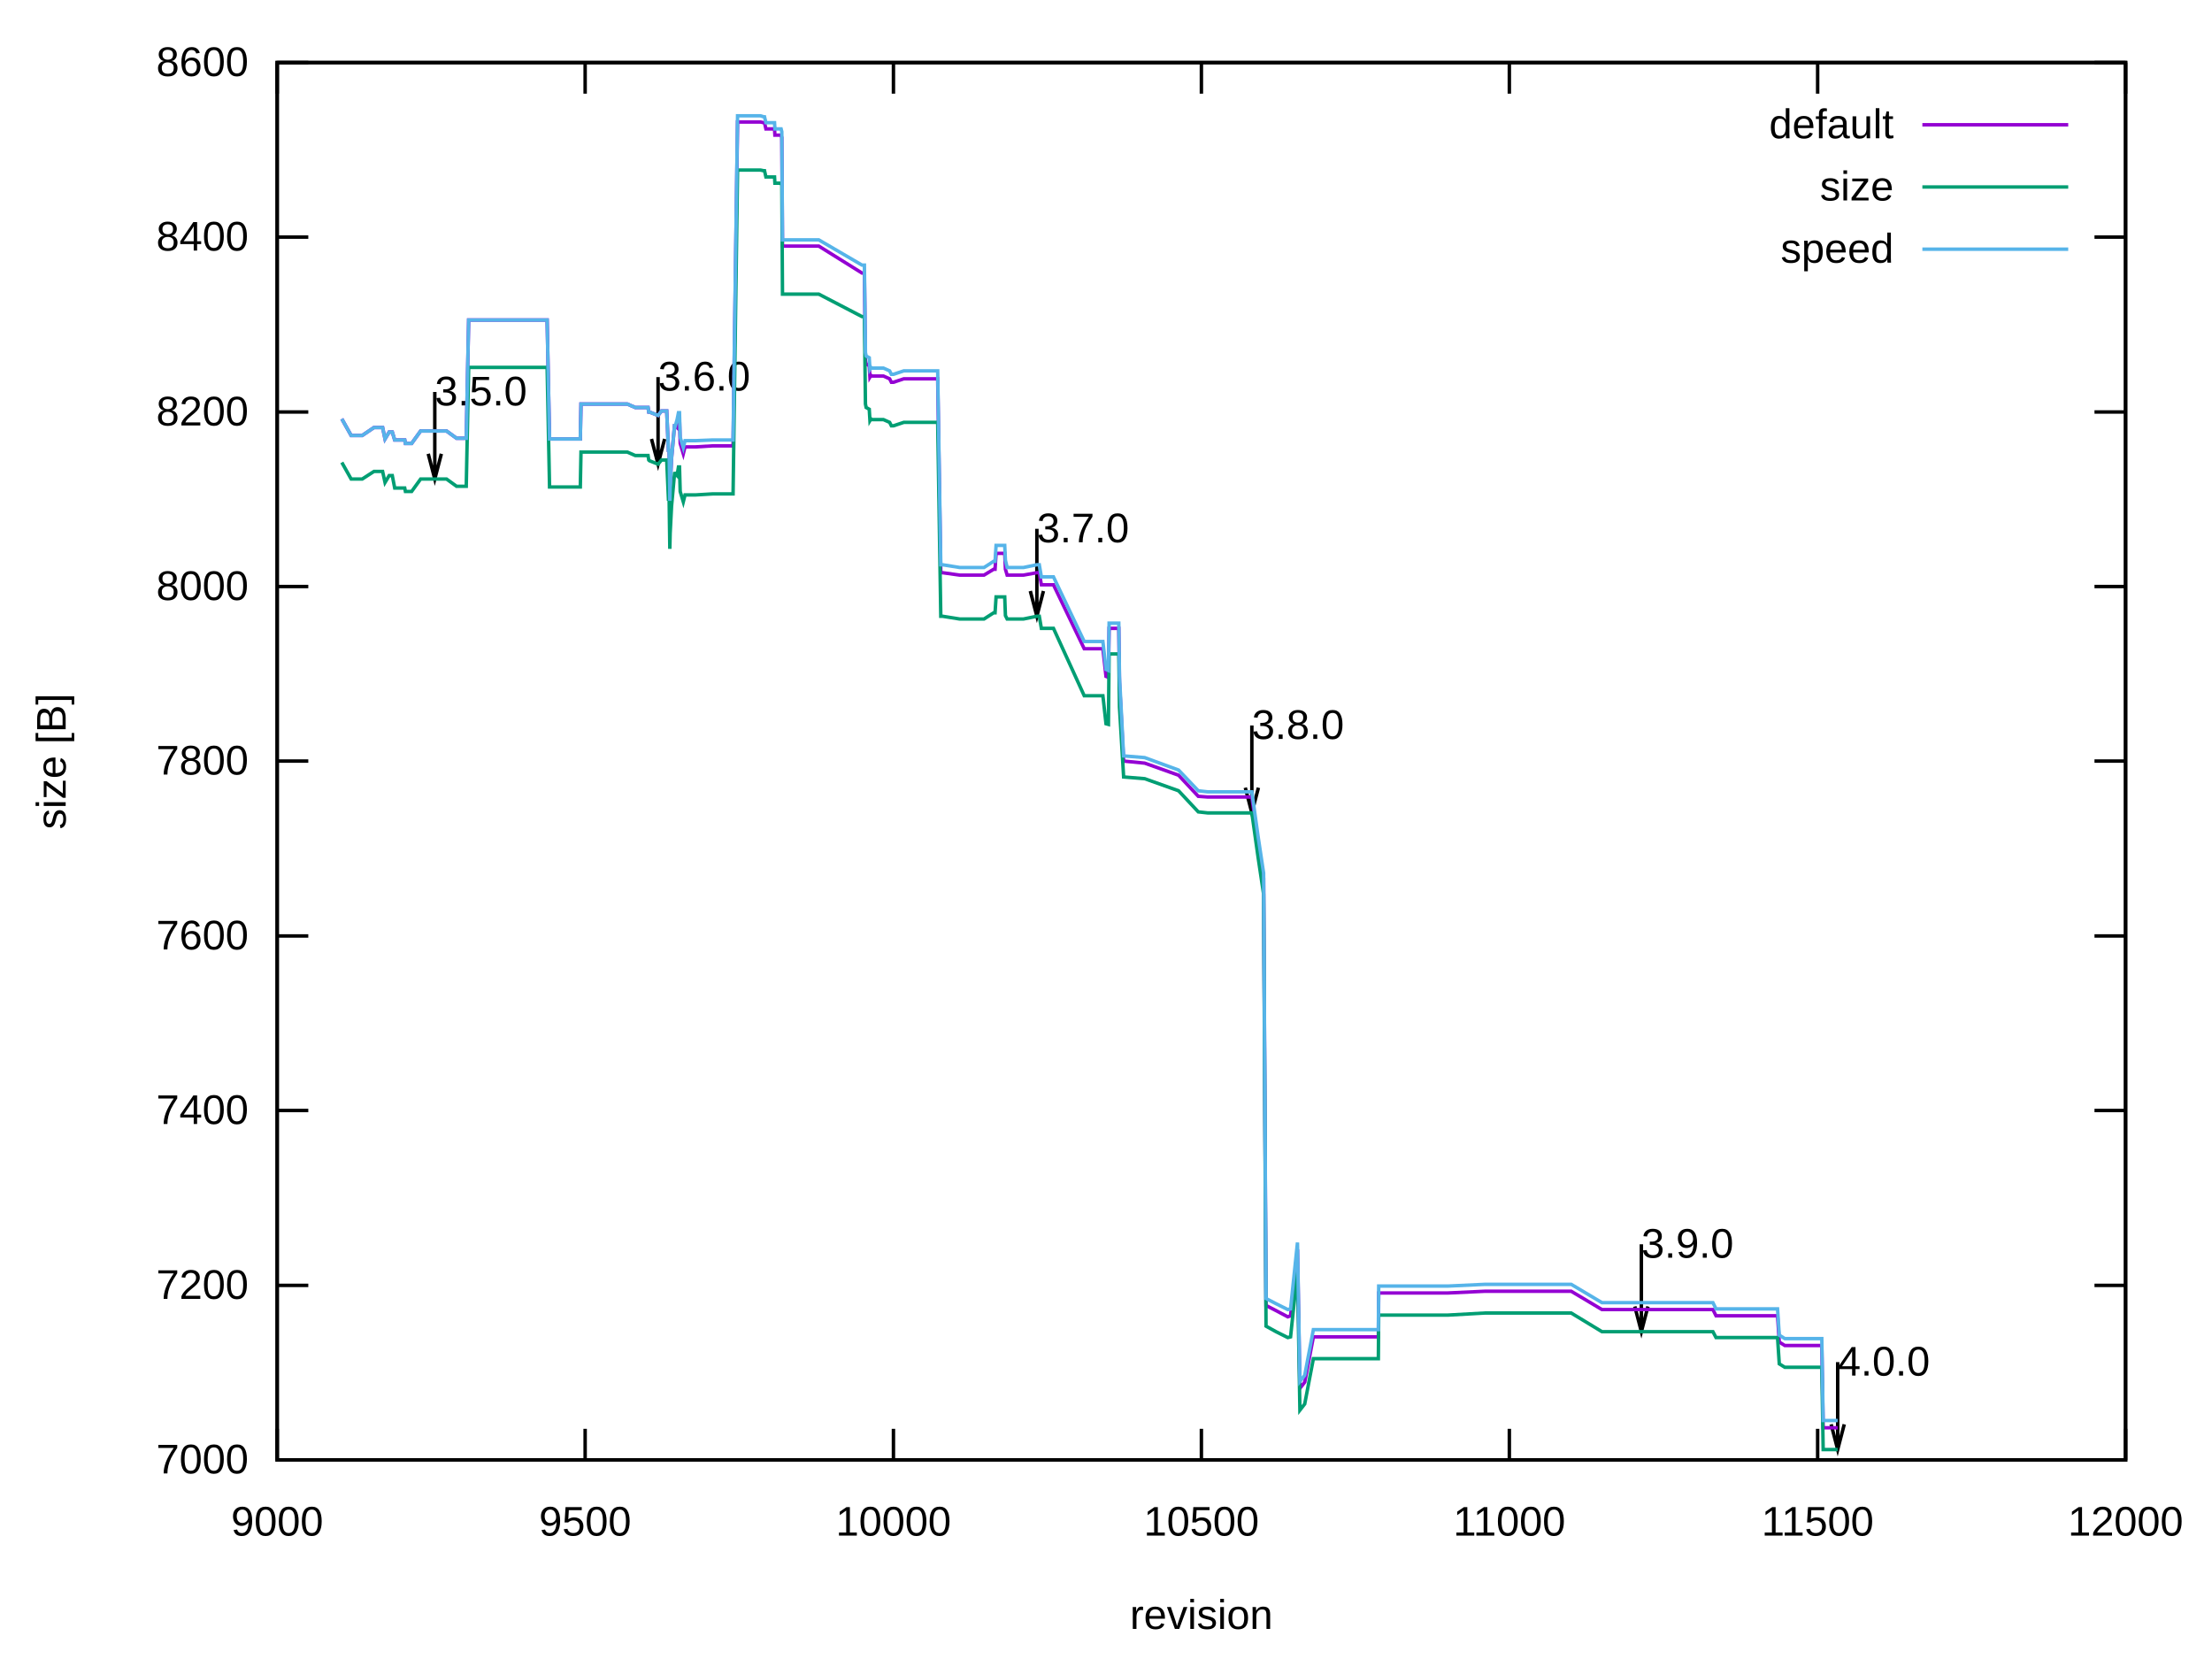
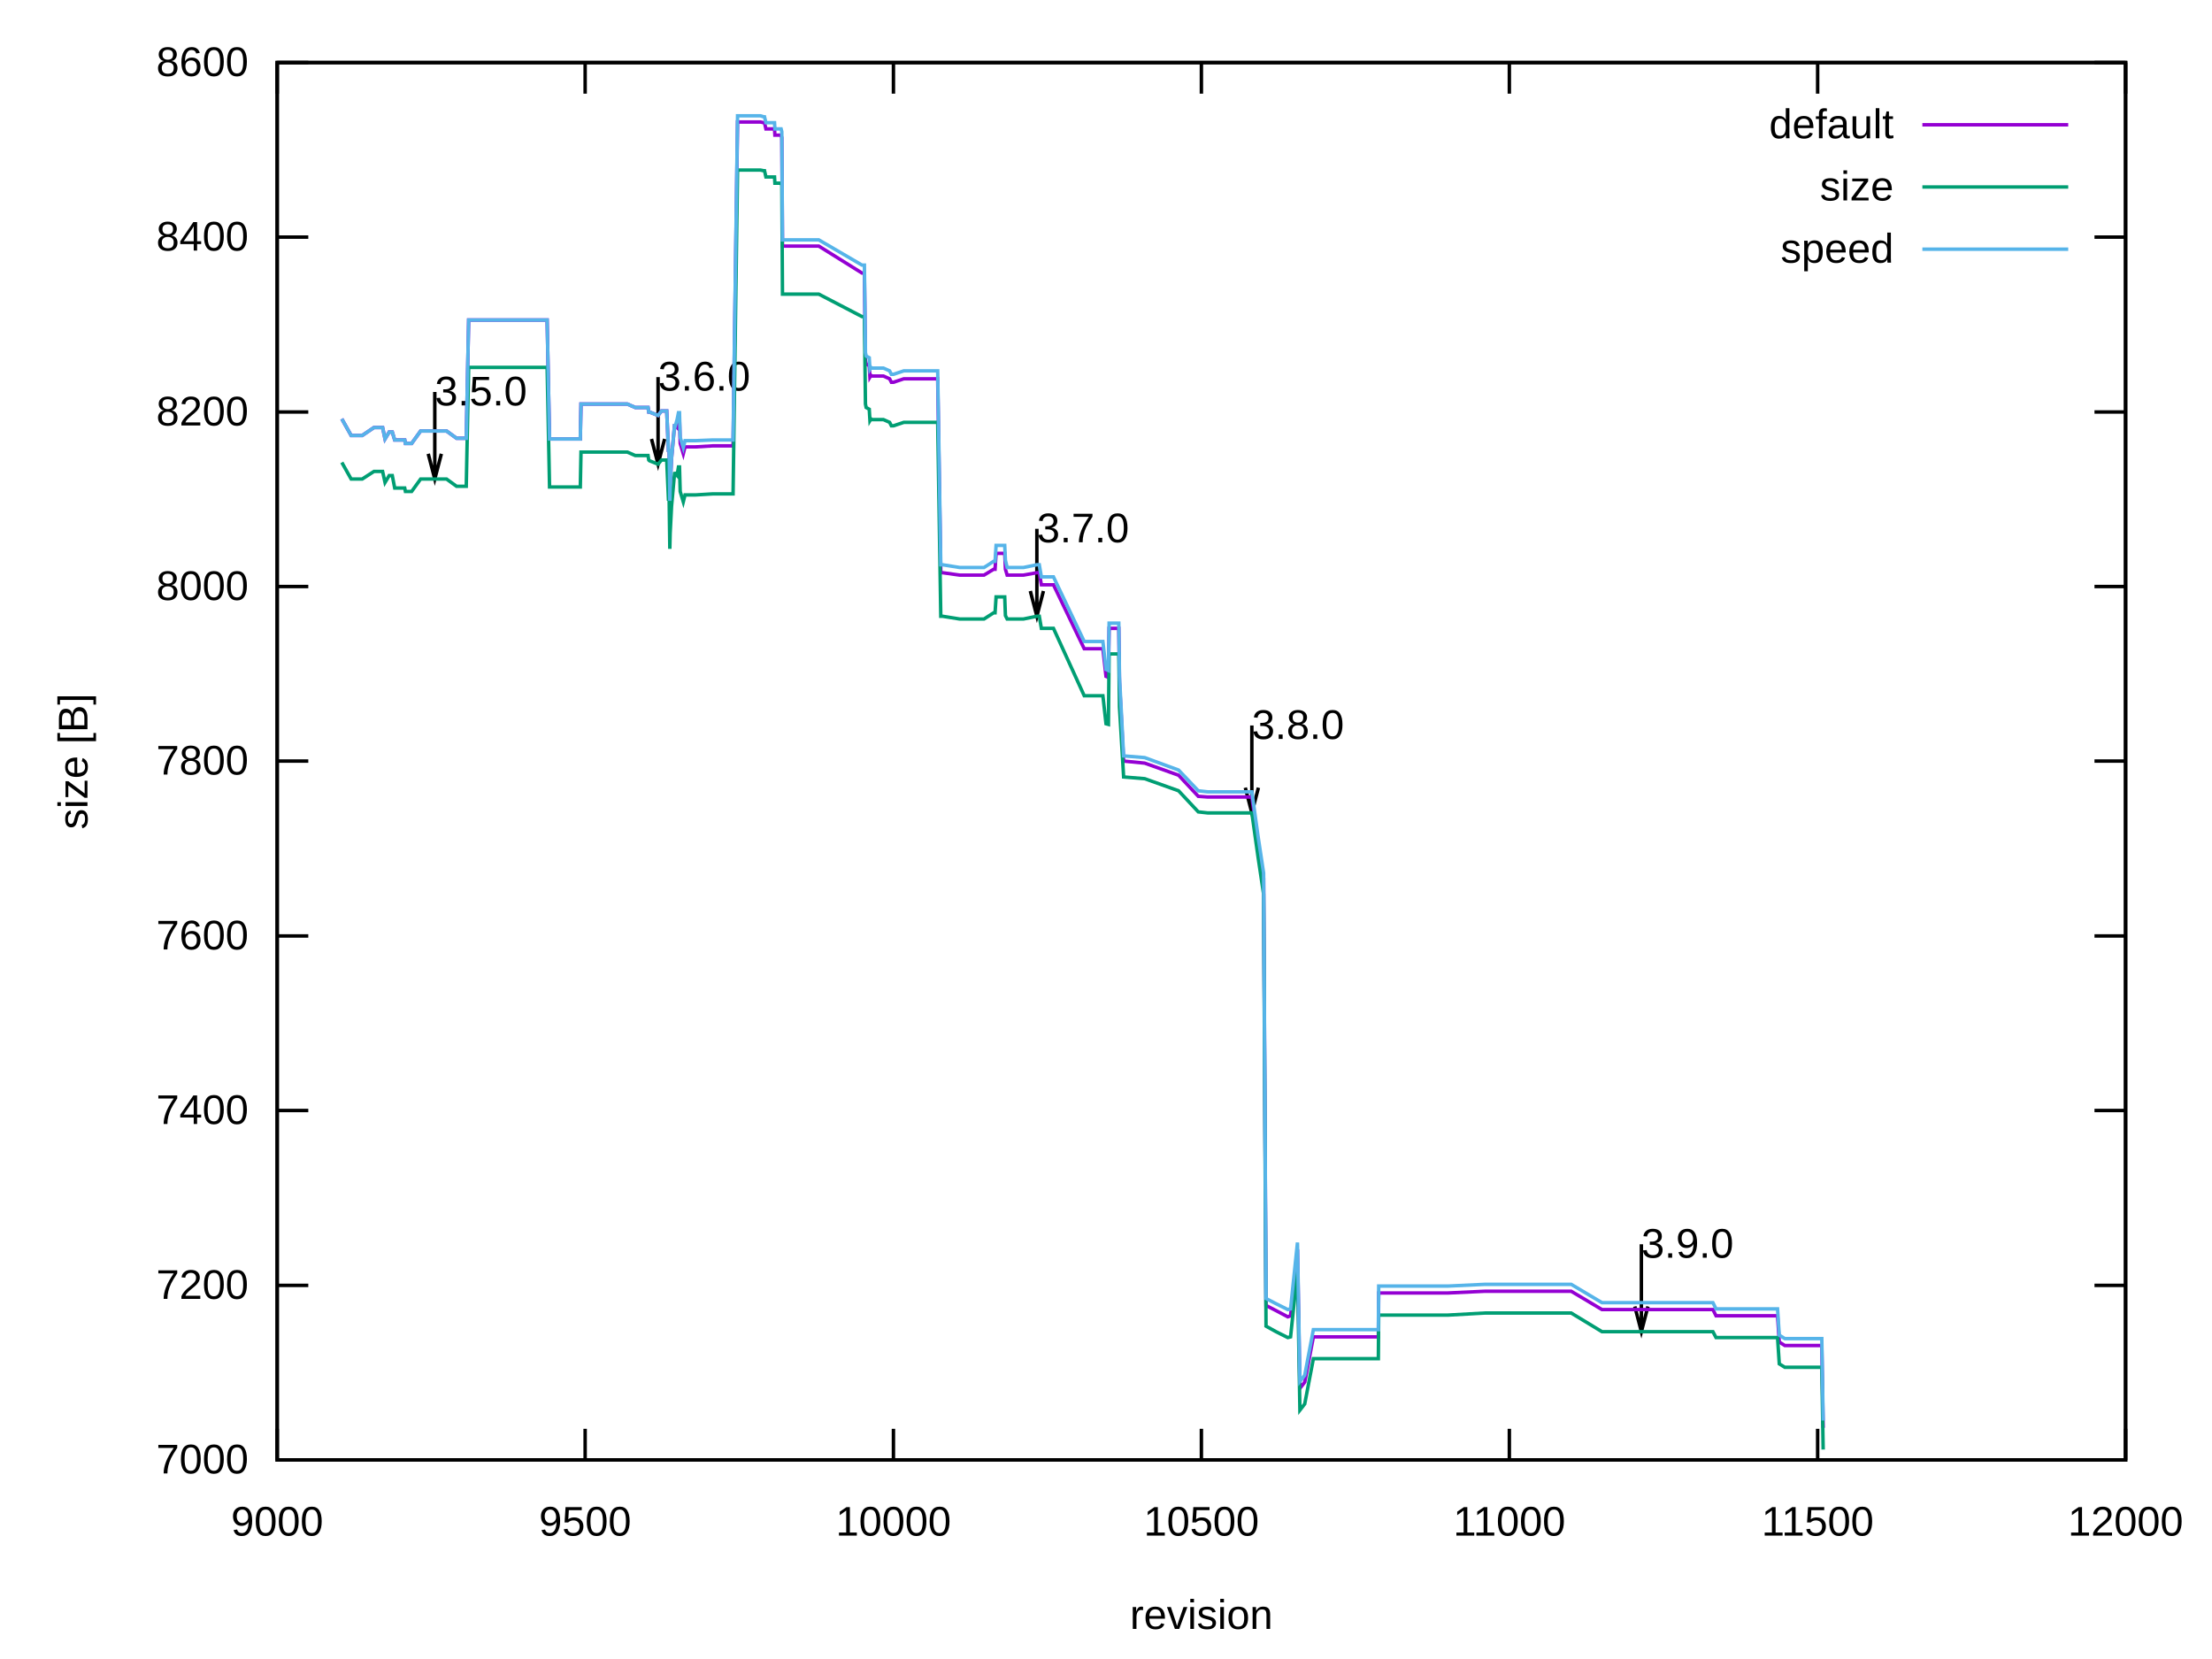
<svg xmlns="http://www.w3.org/2000/svg" xmlns:xlink="http://www.w3.org/1999/xlink" width="640" height="480" viewBox="0 0 640 480">
  <g id="gnuplot_canvas">
    <rect x="0" y="0" width="640" height="480" fill="none" />
    <defs>
      <circle id="gpDot" r="0.5" stroke-width="0.5" stroke="currentColor" />
      <path id="gpPt0" stroke-width="0.222" stroke="currentColor" d="M-1,0 h2 M0,-1 v2" />
      <path id="gpPt1" stroke-width="0.222" stroke="currentColor" d="M-1,-1 L1,1 M1,-1 L-1,1" />
      <path id="gpPt2" stroke-width="0.222" stroke="currentColor" d="M-1,0 L1,0 M0,-1 L0,1 M-1,-1 L1,1 M-1,1 L1,-1" />
      <rect id="gpPt3" stroke-width="0.222" stroke="currentColor" x="-1" y="-1" width="2" height="2" />
      <rect id="gpPt4" stroke-width="0.222" stroke="currentColor" fill="currentColor" x="-1" y="-1" width="2" height="2" />
      <circle id="gpPt5" stroke-width="0.222" stroke="currentColor" cx="0" cy="0" r="1" />
      <use xlink:href="#gpPt5" id="gpPt6" fill="currentColor" stroke="none" />
      <path id="gpPt7" stroke-width="0.222" stroke="currentColor" d="M0,-1.33 L-1.33,0.67 L1.33,0.67 z" />
      <use xlink:href="#gpPt7" id="gpPt8" fill="currentColor" stroke="none" />
      <use xlink:href="#gpPt7" id="gpPt9" stroke="currentColor" transform="rotate(180)" />
      <use xlink:href="#gpPt9" id="gpPt10" fill="currentColor" stroke="none" />
      <use xlink:href="#gpPt3" id="gpPt11" stroke="currentColor" transform="rotate(45)" />
      <use xlink:href="#gpPt11" id="gpPt12" fill="currentColor" stroke="none" />
      <path id="gpPt13" stroke-width="0.222" stroke="currentColor" d="M0,1.330 L1.265,0.411 L0.782,-1.067 L-0.782,-1.076 L-1.265,0.411 z" />
      <use xlink:href="#gpPt13" id="gpPt14" fill="currentColor" stroke="none" />
      <filter id="textbox" filterUnits="objectBoundingBox" x="0" y="0" height="1" width="1">
        <feFlood flood-color="white" flood-opacity="1" result="bgnd" />
        <feComposite in="SourceGraphic" in2="bgnd" operator="atop" />
      </filter>
      <filter id="greybox" filterUnits="objectBoundingBox" x="0" y="0" height="1" width="1">
        <feFlood flood-color="lightgrey" flood-opacity="1" result="grey" />
        <feComposite in="SourceGraphic" in2="grey" operator="atop" />
      </filter>
    </defs>
    <g fill="none" color="white" stroke="currentColor" stroke-width="1.00" stroke-linecap="butt" stroke-linejoin="miter">
</g>
    <g fill="none" color="black" stroke="currentColor" stroke-width="1.00" stroke-linecap="butt" stroke-linejoin="miter">
      <path stroke="black" d="M80.2,422.4 L89.2,422.4 M615.0,422.4 L606.0,422.4  " />
      <g transform="translate(71.9,426.3)" stroke="none" fill="black" font-family="Arial" font-size="12.00" text-anchor="end">
        <text>
          <tspan font-family="Arial"> 7000</tspan>
        </text>
      </g>
    </g>
    <g fill="none" color="black" stroke="currentColor" stroke-width="1.00" stroke-linecap="butt" stroke-linejoin="miter">
      <path stroke="black" d="M80.2,371.9 L89.2,371.9 M615.0,371.9 L606.0,371.9  " />
      <g transform="translate(71.9,375.8)" stroke="none" fill="black" font-family="Arial" font-size="12.00" text-anchor="end">
        <text>
          <tspan font-family="Arial"> 7200</tspan>
        </text>
      </g>
    </g>
    <g fill="none" color="black" stroke="currentColor" stroke-width="1.00" stroke-linecap="butt" stroke-linejoin="miter">
      <path stroke="black" d="M80.2,321.3 L89.2,321.3 M615.0,321.3 L606.0,321.3  " />
      <g transform="translate(71.9,325.2)" stroke="none" fill="black" font-family="Arial" font-size="12.00" text-anchor="end">
        <text>
          <tspan font-family="Arial"> 7400</tspan>
        </text>
      </g>
    </g>
    <g fill="none" color="black" stroke="currentColor" stroke-width="1.00" stroke-linecap="butt" stroke-linejoin="miter">
      <path stroke="black" d="M80.2,270.8 L89.2,270.8 M615.0,270.8 L606.0,270.8  " />
      <g transform="translate(71.9,274.7)" stroke="none" fill="black" font-family="Arial" font-size="12.00" text-anchor="end">
        <text>
          <tspan font-family="Arial"> 7600</tspan>
        </text>
      </g>
    </g>
    <g fill="none" color="black" stroke="currentColor" stroke-width="1.00" stroke-linecap="butt" stroke-linejoin="miter">
      <path stroke="black" d="M80.2,220.2 L89.2,220.2 M615.0,220.2 L606.0,220.2  " />
      <g transform="translate(71.9,224.1)" stroke="none" fill="black" font-family="Arial" font-size="12.00" text-anchor="end">
        <text>
          <tspan font-family="Arial"> 7800</tspan>
        </text>
      </g>
    </g>
    <g fill="none" color="black" stroke="currentColor" stroke-width="1.00" stroke-linecap="butt" stroke-linejoin="miter">
      <path stroke="black" d="M80.2,169.7 L89.2,169.7 M615.0,169.7 L606.0,169.7  " />
      <g transform="translate(71.9,173.6)" stroke="none" fill="black" font-family="Arial" font-size="12.00" text-anchor="end">
        <text>
          <tspan font-family="Arial"> 8000</tspan>
        </text>
      </g>
    </g>
    <g fill="none" color="black" stroke="currentColor" stroke-width="1.00" stroke-linecap="butt" stroke-linejoin="miter">
      <path stroke="black" d="M80.2,119.2 L89.2,119.2 M615.0,119.2 L606.0,119.2  " />
      <g transform="translate(71.9,123.1)" stroke="none" fill="black" font-family="Arial" font-size="12.00" text-anchor="end">
        <text>
          <tspan font-family="Arial"> 8200</tspan>
        </text>
      </g>
    </g>
    <g fill="none" color="black" stroke="currentColor" stroke-width="1.00" stroke-linecap="butt" stroke-linejoin="miter">
      <path stroke="black" d="M80.2,68.6 L89.2,68.6 M615.0,68.6 L606.0,68.6  " />
      <g transform="translate(71.9,72.5)" stroke="none" fill="black" font-family="Arial" font-size="12.00" text-anchor="end">
        <text>
          <tspan font-family="Arial"> 8400</tspan>
        </text>
      </g>
    </g>
    <g fill="none" color="black" stroke="currentColor" stroke-width="1.00" stroke-linecap="butt" stroke-linejoin="miter">
      <path stroke="black" d="M80.2,18.1 L89.2,18.1 M615.0,18.1 L606.0,18.1  " />
      <g transform="translate(71.9,22.0)" stroke="none" fill="black" font-family="Arial" font-size="12.00" text-anchor="end">
        <text>
          <tspan font-family="Arial"> 8600</tspan>
        </text>
      </g>
    </g>
    <g fill="none" color="black" stroke="currentColor" stroke-width="1.00" stroke-linecap="butt" stroke-linejoin="miter">
      <path stroke="black" d="M80.2,422.4 L80.2,413.4 M80.2,18.1 L80.2,27.1  " />
      <g transform="translate(80.2,444.3)" stroke="none" fill="black" font-family="Arial" font-size="12.00" text-anchor="middle">
        <text>
          <tspan font-family="Arial"> 9000</tspan>
        </text>
      </g>
    </g>
    <g fill="none" color="black" stroke="currentColor" stroke-width="1.00" stroke-linecap="butt" stroke-linejoin="miter">
      <path stroke="black" d="M169.3,422.4 L169.3,413.4 M169.3,18.1 L169.3,27.1  " />
      <g transform="translate(169.3,444.3)" stroke="none" fill="black" font-family="Arial" font-size="12.00" text-anchor="middle">
        <text>
          <tspan font-family="Arial"> 9500</tspan>
        </text>
      </g>
    </g>
    <g fill="none" color="black" stroke="currentColor" stroke-width="1.00" stroke-linecap="butt" stroke-linejoin="miter">
      <path stroke="black" d="M258.5,422.4 L258.5,413.4 M258.5,18.1 L258.5,27.1  " />
      <g transform="translate(258.5,444.3)" stroke="none" fill="black" font-family="Arial" font-size="12.00" text-anchor="middle">
        <text>
          <tspan font-family="Arial"> 10000</tspan>
        </text>
      </g>
    </g>
    <g fill="none" color="black" stroke="currentColor" stroke-width="1.00" stroke-linecap="butt" stroke-linejoin="miter">
      <path stroke="black" d="M347.6,422.4 L347.6,413.4 M347.6,18.1 L347.6,27.1  " />
      <g transform="translate(347.6,444.3)" stroke="none" fill="black" font-family="Arial" font-size="12.00" text-anchor="middle">
        <text>
          <tspan font-family="Arial"> 10500</tspan>
        </text>
      </g>
    </g>
    <g fill="none" color="black" stroke="currentColor" stroke-width="1.00" stroke-linecap="butt" stroke-linejoin="miter">
      <path stroke="black" d="M436.7,422.4 L436.7,413.4 M436.7,18.1 L436.7,27.1  " />
      <g transform="translate(436.7,444.3)" stroke="none" fill="black" font-family="Arial" font-size="12.00" text-anchor="middle">
        <text>
          <tspan font-family="Arial"> 11000</tspan>
        </text>
      </g>
    </g>
    <g fill="none" color="black" stroke="currentColor" stroke-width="1.00" stroke-linecap="butt" stroke-linejoin="miter">
      <path stroke="black" d="M525.9,422.4 L525.9,413.4 M525.9,18.1 L525.9,27.1  " />
      <g transform="translate(525.9,444.3)" stroke="none" fill="black" font-family="Arial" font-size="12.00" text-anchor="middle">
        <text>
          <tspan font-family="Arial"> 11500</tspan>
        </text>
      </g>
    </g>
    <g fill="none" color="black" stroke="currentColor" stroke-width="1.00" stroke-linecap="butt" stroke-linejoin="miter">
      <path stroke="black" d="M615.0,422.4 L615.0,413.4 M615.0,18.1 L615.0,27.1  " />
      <g transform="translate(615.0,444.3)" stroke="none" fill="black" font-family="Arial" font-size="12.00" text-anchor="middle">
        <text>
          <tspan font-family="Arial"> 12000</tspan>
        </text>
      </g>
    </g>
    <g fill="none" color="black" stroke="currentColor" stroke-width="1.00" stroke-linecap="butt" stroke-linejoin="miter">
</g>
    <g fill="none" color="black" stroke="currentColor" stroke-width="1.00" stroke-linecap="butt" stroke-linejoin="miter">
      <path stroke="black" d="M80.2,18.1 L80.2,422.4 L615.0,422.4 L615.0,18.1 L80.2,18.1 Z  " />
      <g transform="translate(125.8,117.3)" stroke="none" fill="black" font-family="Arial" font-size="12.00" text-anchor="start">
        <text>
          <tspan font-family="Arial">3.5.0</tspan>
        </text>
      </g>
      <g transform="translate(190.4,113.0)" stroke="none" fill="black" font-family="Arial" font-size="12.00" text-anchor="start">
        <text>
          <tspan font-family="Arial">3.6.0</tspan>
        </text>
      </g>
      <g transform="translate(300.0,156.9)" stroke="none" fill="black" font-family="Arial" font-size="12.00" text-anchor="start">
        <text>
          <tspan font-family="Arial">3.7.0</tspan>
        </text>
      </g>
      <g transform="translate(362.2,213.8)" stroke="none" fill="black" font-family="Arial" font-size="12.00" text-anchor="start">
        <text>
          <tspan font-family="Arial">3.8.0</tspan>
        </text>
      </g>
      <g transform="translate(474.9,363.9)" stroke="none" fill="black" font-family="Arial" font-size="12.00" text-anchor="start">
        <text>
          <tspan font-family="Arial">3.9.0</tspan>
        </text>
      </g>
-       <g transform="translate(531.7,398.0)" stroke="none" fill="black" font-family="Arial" font-size="12.00" text-anchor="start">
-         <text>
-           <tspan font-family="Arial">4.0.0</tspan>
-         </text>
-       </g>
-       <path stroke="black" d="M123.9,131.3 L125.8,138.6 L127.7,131.3 M125.8,113.4 L125.8,138.6 M188.5,127.0 L190.4,134.3 L192.3,127.0   M190.4,109.1 L190.4,134.3 M298.1,171.0 L300.0,178.3 L301.9,171.0 M300.0,153.0 L300.0,178.3 M360.3,227.9   L362.2,235.2 L364.1,227.9 M362.2,209.9 L362.2,235.2 M473.0,378.0 L474.9,385.3 L476.8,378.0 M474.9,360.0   L474.9,385.3 M529.8,412.1 L531.7,419.4 L533.6,412.1 M531.7,394.1 L531.7,419.4  " />
-     </g>
-     <g fill="none" color="black" stroke="currentColor" stroke-width="1.00" stroke-linecap="butt" stroke-linejoin="miter">
-       <g transform="translate(19.0,220.3) rotate(270)" stroke="none" fill="black" font-family="Arial" font-size="12.00" text-anchor="middle">
+       <path stroke="black" d="M123.9,131.3 L125.8,138.6 L127.7,131.3 M125.8,113.4 L125.8,138.6 M188.5,127.0 L190.4,134.3 L192.3,127.0   M190.4,109.1 L190.4,134.3 M298.1,171.0 L300.0,178.3 L301.9,171.0 M300.0,153.0 L300.0,178.3 M360.3,227.9   L362.2,235.2 L364.1,227.9 M362.2,209.9 L362.2,235.2 M473.0,378.0 L474.9,385.3 L476.8,378.0 M474.9,360.0   L474.9,385.3  " />
+     </g>
+     <g fill="none" color="black" stroke="currentColor" stroke-width="1.00" stroke-linecap="butt" stroke-linejoin="miter">
+       <g transform="translate(25.3,220.3) rotate(270)" stroke="none" fill="black" font-family="Arial" font-size="12.00" text-anchor="middle">
        <text>
          <tspan font-family="Arial">size [B]</tspan>
        </text>
      </g>
    </g>
    <g fill="none" color="black" stroke="currentColor" stroke-width="1.00" stroke-linecap="butt" stroke-linejoin="miter">
      <g transform="translate(347.6,471.3)" stroke="none" fill="black" font-family="Arial" font-size="12.00" text-anchor="middle">
        <text>
          <tspan font-family="Arial">revision</tspan>
        </text>
      </g>
    </g>
    <g fill="none" color="black" stroke="currentColor" stroke-width="1.00" stroke-linecap="butt" stroke-linejoin="miter">
</g>
    <g id="gnuplot_plot_1">
      <g fill="none" color="black" stroke="currentColor" stroke-width="1.00" stroke-linecap="butt" stroke-linejoin="miter">
        <g transform="translate(547.9,40.0)" stroke="none" fill="black" font-family="Arial" font-size="12.00" text-anchor="end">
          <text>
            <tspan font-family="Arial">default</tspan>
          </text>
        </g>
      </g>
      <g fill="none" color="black" stroke="currentColor" stroke-width="1.00" stroke-linecap="butt" stroke-linejoin="miter">
-         <path stroke="rgb(148,   0, 211)" d="M556.2,36.1 L598.4,36.1 M98.9,121.2 L101.6,126.0 L102.3,126.0 L102.8,126.0 L104.8,126.0 L108.2,123.7   L110.7,123.7 L111.4,127.0 L112.6,125.0 L113.5,125.0 L114.2,127.3 L114.6,127.3 L117.1,127.3 L117.3,128.3   L119.1,128.3 L121.7,124.7 L125.8,124.7 L129.2,124.7 L132.1,126.8 L134.9,126.8 L135.6,92.6 L137.1,92.6   L143.3,92.6 L147.2,92.6 L158.3,92.6 L159.0,127.0 L159.5,127.0 L160.8,127.0 L162.4,127.0 L165.4,127.0   L167.0,127.0 L167.9,127.0 L168.1,116.9 L169.0,116.9 L173.1,116.9 L176.5,116.9 L178.2,116.9 L181.5,116.9   L183.8,117.9 L185.2,117.9 L186.4,117.9 L187.3,117.9 L187.5,117.9 L187.7,119.2 L187.9,119.2 L190.4,120.2   L191.4,118.9 L192.9,118.9 L193.4,130.3 L193.6,130.3 L193.8,144.9 L193.9,140.4 L194.3,132.6 L195.2,122.7   L195.4,123.2 L195.9,123.7 L196.3,121.2 L196.6,121.2 L196.8,128.3 L197.7,131.3 L198.2,129.3 L198.6,129.3   L198.7,129.3 L198.9,129.3 L201.2,129.3 L206.2,129.0 L210.3,129.0 L212.1,129.0 L213.4,35.3 L214.1,35.3   L215.9,35.3 L216.4,35.3 L216.6,35.3 L216.8,35.3 L216.9,35.3 L218.0,35.3 L220.0,35.3 L221.0,35.5   L221.2,35.5 L221.6,37.3 L222.3,37.3 L223.3,37.3 L224.1,37.3 L224.2,39.1 L225.5,39.1 L226.0,39.1   L226.2,39.8 L226.4,71.2 L228.2,71.2 L228.5,71.2 L229.2,71.2 L236.9,71.2 L249.4,79.0 L250.1,79.0   L250.4,104.3 L250.6,105.3 L251.5,105.8 L251.7,109.1 L252.0,108.6 L252.2,108.8 L252.9,108.8 L254.2,108.8   L255.6,108.8 L257.4,109.6 L257.9,110.6 L258.5,110.6 L261.5,109.6 L267.0,109.6 L268.8,109.6 L270.8,109.6   L271.3,109.6 L272.2,165.7 L272.7,165.7 L277.7,166.4 L280.6,166.4 L284.7,166.4 L287.5,164.7 L287.9,164.7   L288.2,160.1 L289.5,160.1 L290.7,160.1 L290.9,164.7 L291.4,166.4 L292.7,166.4 L295.7,166.4 L296.1,166.4   L300.0,165.7 L300.7,165.7 L301.3,169.2 L304.8,169.2 L313.7,187.7 L314.4,187.7 L319.1,187.7 L320.0,195.7   L320.7,196.0 L320.9,181.8 L323.7,181.8 L323.9,197.3 L325.1,220.2 L331.2,220.8 L341.0,224.3 L346.7,230.4   L349.4,230.6 L354.7,230.6 L357.9,230.6 L362.2,230.6 L364.0,243.5 L365.6,254.1 L366.3,377.7 L369.2,379.2   L372.6,381.0 L373.4,380.7 L375.4,361.5 L376.1,401.7 L377.5,399.9 L380.0,386.8 L396.6,386.8 L397.9,386.8   L398.6,386.8 L398.8,386.8 L398.9,374.1 L399.3,374.1 L401.1,374.1 L418.9,374.1 L429.6,373.6 L432.1,373.6   L452.2,373.6 L454.6,373.6 L463.5,378.9 L474.9,378.9 L483.1,378.9 L495.6,378.9 L496.5,380.7 L502.9,380.7   L514.3,380.7 L514.8,388.3 L516.4,389.3 L527.1,389.3 L527.5,413.1 L531.7,413.1  " />
+         <path stroke="rgb(148,   0, 211)" d="M556.2,36.1 L598.4,36.1 M98.9,121.2 L101.6,126.0 L102.3,126.0 L102.8,126.0 L104.8,126.0 L108.2,123.7   L110.7,123.7 L111.4,127.0 L112.6,125.0 L113.5,125.0 L114.2,127.3 L114.6,127.3 L117.1,127.3 L117.3,128.3   L119.1,128.3 L121.7,124.7 L125.8,124.7 L129.2,124.7 L132.1,126.8 L134.9,126.8 L135.6,92.6 L137.1,92.6   L143.3,92.6 L147.2,92.6 L158.3,92.6 L159.0,127.0 L159.5,127.0 L160.8,127.0 L162.4,127.0 L165.4,127.0   L167.0,127.0 L167.9,127.0 L168.1,116.9 L169.0,116.9 L173.1,116.9 L176.5,116.9 L178.2,116.9 L181.5,116.9   L183.8,117.9 L185.2,117.9 L186.4,117.9 L187.3,117.9 L187.5,117.9 L187.7,119.2 L187.9,119.2 L190.4,120.2   L191.4,118.9 L192.9,118.9 L193.4,130.3 L193.6,130.3 L193.8,144.9 L193.9,140.4 L194.3,132.6 L195.2,122.7   L195.4,123.2 L195.9,123.7 L196.3,121.2 L196.6,121.2 L196.8,128.3 L197.7,131.3 L198.2,129.3 L198.6,129.3   L198.7,129.3 L198.9,129.3 L201.2,129.3 L206.2,129.0 L210.3,129.0 L212.1,129.0 L213.4,35.3 L214.1,35.3   L215.9,35.3 L216.4,35.3 L216.6,35.3 L216.8,35.3 L216.9,35.3 L218.0,35.3 L220.0,35.3 L221.0,35.5   L221.2,35.5 L221.6,37.3 L222.3,37.3 L223.3,37.3 L224.1,37.3 L224.2,39.1 L225.5,39.1 L226.0,39.1   L226.2,39.8 L226.4,71.2 L228.2,71.2 L228.5,71.2 L229.2,71.2 L236.9,71.2 L249.4,79.0 L250.1,79.0   L250.4,104.3 L250.6,105.3 L251.5,105.8 L251.7,109.1 L252.0,108.6 L252.2,108.8 L252.9,108.8 L254.2,108.8   L255.6,108.8 L257.4,109.6 L257.9,110.6 L258.5,110.6 L261.5,109.6 L267.0,109.6 L268.8,109.6 L270.8,109.6   L271.3,109.6 L272.2,165.7 L272.7,165.7 L277.7,166.4 L280.6,166.4 L284.7,166.4 L287.5,164.7 L287.9,164.7   L288.2,160.1 L289.5,160.1 L290.7,160.1 L290.9,164.7 L291.4,166.4 L292.7,166.4 L295.7,166.4 L296.1,166.4   L300.0,165.7 L300.7,165.7 L301.3,169.2 L304.8,169.2 L313.7,187.7 L314.4,187.7 L319.1,187.7 L320.0,195.7   L320.7,196.0 L320.9,181.8 L323.7,181.8 L323.9,197.3 L325.1,220.2 L331.2,220.8 L341.0,224.3 L346.7,230.4   L349.4,230.6 L354.7,230.6 L357.9,230.6 L362.2,230.6 L364.0,243.5 L365.6,254.1 L366.3,377.7 L369.2,379.2   L372.6,381.0 L373.4,380.7 L375.4,361.5 L376.1,401.7 L377.5,399.9 L380.0,386.8 L396.6,386.8 L397.9,386.8   L398.6,386.8 L398.8,386.8 L398.9,374.1 L399.3,374.1 L401.1,374.1 L418.9,374.1 L429.6,373.6 L432.1,373.6   L452.2,373.6 L454.6,373.6 L463.5,378.9 L474.9,378.9 L483.1,378.9 L495.6,378.9 L496.5,380.7 L502.9,380.7   L514.3,380.7 L514.8,388.3 L516.4,389.3 L527.1,389.3 L527.5,413.1  " />
      </g>
    </g>
    <g id="gnuplot_plot_2">
      <g fill="none" color="black" stroke="currentColor" stroke-width="1.00" stroke-linecap="butt" stroke-linejoin="miter">
        <g transform="translate(547.9,58.0)" stroke="none" fill="black" font-family="Arial" font-size="12.00" text-anchor="end">
          <text>
            <tspan font-family="Arial">size</tspan>
          </text>
        </g>
      </g>
      <g fill="none" color="black" stroke="currentColor" stroke-width="1.00" stroke-linecap="butt" stroke-linejoin="miter">
-         <path stroke="rgb(  0, 158, 115)" d="M556.2,54.1 L598.4,54.1 M98.9,133.8 L101.6,138.6 L102.3,138.6 L102.8,138.6 L104.8,138.6 L108.2,136.4   L110.7,136.4 L111.4,139.6 L112.6,137.6 L113.5,137.6 L114.2,141.2 L114.6,141.2 L117.1,141.2 L117.3,142.2   L119.1,142.2 L121.7,138.6 L125.8,138.6 L129.2,138.6 L132.1,140.7 L134.9,140.7 L135.6,106.3 L137.1,106.3   L143.3,106.3 L147.2,106.3 L158.3,106.3 L159.0,140.9 L159.5,140.9 L160.8,140.9 L162.4,140.9 L165.4,140.9   L167.0,140.9 L167.9,140.9 L168.1,130.8 L169.0,130.8 L173.1,130.8 L176.5,130.8 L178.2,130.8 L181.5,130.8   L183.8,131.8 L185.2,131.8 L186.4,131.8 L187.3,131.8 L187.5,131.8 L187.7,133.1 L187.9,133.3 L190.4,134.3   L191.4,133.1 L192.9,133.1 L193.4,144.4 L193.6,144.4 L193.8,158.8 L193.9,154.3 L194.3,146.5 L195.2,136.6   L195.4,137.1 L195.9,137.6 L196.3,135.1 L196.6,135.1 L196.8,142.2 L197.7,145.2 L198.2,143.2 L198.6,143.2   L198.7,143.2 L198.9,143.2 L201.2,143.2 L206.2,142.9 L210.3,142.9 L212.1,142.9 L213.4,49.2 L214.1,49.2   L215.9,49.2 L216.4,49.2 L216.6,49.2 L216.8,49.2 L216.9,49.2 L218.0,49.2 L220.0,49.2 L221.0,49.4   L221.2,49.4 L221.6,51.2 L222.3,51.2 L223.3,51.2 L224.1,51.2 L224.2,53.0 L225.5,53.0 L226.0,53.0   L226.2,53.7 L226.4,85.1 L228.2,85.1 L228.5,85.1 L229.2,85.1 L236.9,85.1 L249.4,91.6 L250.1,91.6   L250.4,116.9 L250.6,117.9 L251.5,118.4 L251.7,121.7 L252.0,121.2 L252.2,121.4 L252.9,121.4 L254.2,121.4   L255.6,121.4 L257.4,122.2 L257.9,123.2 L258.5,123.2 L261.5,122.2 L267.0,122.2 L268.8,122.2 L270.8,122.2   L271.3,122.2 L272.2,178.3 L272.7,178.3 L277.7,179.1 L280.6,179.1 L284.7,179.1 L287.5,177.3 L287.9,177.3   L288.2,172.7 L289.5,172.7 L290.7,172.7 L290.9,178.1 L291.4,179.1 L292.7,179.1 L295.7,179.1 L296.1,179.1   L300.0,178.3 L300.7,178.3 L301.3,181.8 L304.8,181.8 L313.7,201.3 L314.4,201.3 L319.1,201.3 L320.0,209.4   L320.7,209.6 L320.9,189.2 L323.7,189.2 L323.9,204.6 L325.1,224.8 L331.2,225.3 L341.0,228.8 L346.7,234.9   L349.4,235.2 L354.7,235.2 L357.9,235.2 L362.2,235.2 L364.0,248.0 L365.6,258.7 L366.3,383.7 L369.2,385.3   L372.6,387.0 L373.4,386.8 L375.4,367.6 L376.1,408.0 L377.5,406.2 L380.0,393.1 L396.6,393.1 L397.9,393.1   L398.6,393.1 L398.8,393.1 L398.9,380.5 L399.3,380.5 L401.1,380.5 L418.9,380.5 L429.6,379.9 L432.1,379.9   L452.2,379.9 L454.6,379.9 L463.5,385.3 L474.9,385.3 L483.1,385.3 L495.6,385.3 L496.5,387.0 L502.9,387.0   L514.3,387.0 L514.8,394.6 L516.4,395.6 L527.1,395.6 L527.5,419.4 L531.7,419.4  " />
+         <path stroke="rgb(  0, 158, 115)" d="M556.2,54.1 L598.4,54.1 M98.9,133.8 L101.6,138.6 L102.3,138.6 L102.8,138.6 L104.8,138.6 L108.2,136.4   L110.7,136.4 L111.4,139.6 L112.6,137.6 L113.5,137.6 L114.2,141.2 L114.6,141.2 L117.1,141.2 L117.3,142.2   L119.1,142.2 L121.7,138.6 L125.8,138.6 L129.2,138.6 L132.1,140.7 L134.9,140.7 L135.6,106.3 L137.1,106.3   L143.3,106.3 L147.2,106.3 L158.3,106.3 L159.0,140.9 L159.5,140.9 L160.8,140.9 L162.4,140.9 L165.4,140.9   L167.0,140.9 L167.9,140.9 L168.1,130.8 L169.0,130.8 L173.1,130.8 L176.5,130.8 L178.2,130.8 L181.5,130.8   L183.8,131.8 L185.2,131.8 L186.4,131.8 L187.3,131.8 L187.5,131.8 L187.7,133.1 L187.9,133.3 L190.4,134.3   L191.4,133.1 L192.9,133.1 L193.4,144.4 L193.6,144.4 L193.8,158.8 L193.9,154.3 L194.3,146.5 L195.2,136.6   L195.4,137.1 L195.9,137.6 L196.3,135.1 L196.6,135.1 L196.8,142.2 L197.7,145.2 L198.2,143.2 L198.6,143.2   L198.7,143.2 L198.9,143.2 L201.2,143.2 L206.2,142.9 L210.3,142.9 L212.1,142.9 L213.4,49.2 L214.1,49.2   L215.9,49.2 L216.4,49.2 L216.6,49.2 L216.8,49.2 L216.9,49.2 L218.0,49.2 L220.0,49.2 L221.0,49.4   L221.2,49.4 L221.6,51.2 L222.3,51.2 L223.3,51.2 L224.1,51.2 L224.2,53.0 L225.5,53.0 L226.0,53.0   L226.2,53.7 L226.4,85.1 L228.2,85.1 L228.5,85.1 L229.2,85.1 L236.9,85.1 L249.4,91.6 L250.1,91.6   L250.4,116.9 L250.6,117.9 L251.5,118.4 L251.7,121.7 L252.0,121.2 L252.2,121.4 L252.9,121.4 L254.2,121.4   L255.6,121.4 L257.4,122.2 L257.9,123.2 L258.5,123.2 L261.5,122.2 L267.0,122.2 L268.8,122.2 L270.8,122.2   L271.3,122.2 L272.2,178.3 L272.7,178.3 L277.7,179.1 L280.6,179.1 L284.7,179.1 L287.5,177.3 L287.9,177.3   L288.2,172.7 L289.5,172.7 L290.7,172.7 L290.9,178.1 L291.4,179.1 L292.7,179.1 L295.7,179.1 L296.1,179.1   L300.0,178.3 L300.7,178.3 L301.3,181.8 L304.8,181.8 L313.7,201.3 L314.4,201.3 L319.1,201.3 L320.0,209.4   L320.7,209.6 L320.9,189.2 L323.7,189.2 L323.9,204.6 L325.1,224.8 L331.2,225.3 L341.0,228.8 L346.7,234.9   L349.4,235.2 L354.7,235.2 L357.9,235.2 L362.2,235.2 L364.0,248.0 L365.6,258.7 L366.3,383.7 L369.2,385.3   L372.6,387.0 L373.4,386.8 L375.4,367.6 L376.1,408.0 L377.5,406.2 L380.0,393.1 L396.6,393.1 L397.9,393.1   L398.6,393.1 L398.8,393.1 L398.9,380.5 L399.3,380.5 L401.1,380.5 L418.9,380.5 L429.6,379.9 L432.1,379.9   L452.2,379.9 L454.6,379.9 L463.5,385.3 L474.9,385.3 L483.1,385.3 L495.6,385.3 L496.5,387.0 L502.9,387.0   L514.3,387.0 L514.8,394.6 L516.4,395.6 L527.1,395.6 L527.5,419.4  " />
      </g>
    </g>
    <g id="gnuplot_plot_3">
      <g fill="none" color="black" stroke="currentColor" stroke-width="1.00" stroke-linecap="butt" stroke-linejoin="miter">
        <g transform="translate(547.9,76.0)" stroke="none" fill="black" font-family="Arial" font-size="12.00" text-anchor="end">
          <text>
            <tspan font-family="Arial">speed</tspan>
          </text>
        </g>
      </g>
      <g fill="none" color="black" stroke="currentColor" stroke-width="1.00" stroke-linecap="butt" stroke-linejoin="miter">
-         <path stroke="rgb( 86, 180, 233)" d="M556.2,72.1 L598.4,72.1 M98.9,121.2 L101.6,126.0 L102.3,126.0 L102.8,126.0 L104.8,126.0 L108.2,123.7   L110.7,123.7 L111.4,127.0 L112.6,125.0 L113.5,125.0 L114.2,127.3 L114.6,127.3 L117.1,127.3 L117.3,128.3   L119.1,128.3 L121.7,124.7 L125.8,124.7 L129.2,124.7 L132.1,126.8 L134.9,126.8 L135.6,92.6 L137.1,92.6   L143.3,92.6 L147.2,92.6 L158.3,92.6 L159.0,127.0 L159.5,127.0 L160.8,127.0 L162.4,127.0 L165.4,127.0   L167.0,127.0 L167.9,127.0 L168.1,116.9 L169.0,116.9 L173.1,116.9 L176.5,116.9 L178.2,116.9 L181.5,116.9   L183.8,117.9 L185.2,117.9 L186.4,117.9 L187.3,117.9 L187.5,117.9 L187.7,119.2 L187.9,119.2 L190.4,120.2   L191.4,118.9 L192.9,118.9 L193.4,130.3 L193.6,130.3 L193.8,144.9 L193.9,140.4 L194.3,132.6 L195.2,122.7   L195.4,123.2 L195.9,121.4 L196.3,119.4 L196.6,119.4 L196.8,126.5 L197.7,129.5 L198.2,127.5 L198.6,127.5   L198.7,127.5 L198.9,127.5 L201.2,127.5 L206.2,127.3 L210.3,127.3 L212.1,127.3 L213.4,33.5 L214.1,33.5   L215.9,33.5 L216.4,33.5 L216.6,33.5 L216.8,33.5 L216.9,33.5 L218.0,33.5 L220.0,33.5 L221.0,33.8   L221.2,33.8 L221.6,35.5 L222.3,35.5 L223.3,35.5 L224.1,35.5 L224.2,37.3 L225.5,37.3 L226.0,37.3   L226.2,38.1 L226.4,69.4 L228.2,69.4 L228.5,69.4 L229.2,69.4 L236.9,69.4 L249.4,76.7 L250.1,76.7   L250.4,102.0 L250.6,103.0 L251.5,103.5 L251.7,106.8 L252.0,106.3 L252.2,106.5 L252.9,106.5 L254.2,106.5   L255.6,106.5 L257.4,107.3 L257.9,108.3 L258.5,108.3 L261.5,107.3 L267.0,107.3 L268.8,107.3 L270.8,107.3   L271.3,107.3 L272.2,163.4 L272.7,163.4 L277.7,164.2 L280.6,164.2 L284.7,164.2 L287.5,162.4 L287.9,162.4   L288.2,157.8 L289.5,157.8 L290.7,157.8 L290.9,162.1 L291.4,164.2 L292.7,164.2 L295.7,164.2 L296.1,164.2   L300.0,163.4 L300.7,163.4 L301.3,166.9 L304.8,166.9 L313.7,185.6 L314.4,185.6 L319.1,185.6 L320.0,193.7   L320.7,194.0 L320.9,180.3 L323.7,180.3 L323.9,195.7 L325.1,218.7 L331.2,219.2 L341.0,222.8 L346.7,228.8   L349.4,229.1 L354.7,229.1 L357.9,229.1 L362.2,229.1 L364.0,242.0 L365.6,252.6 L366.3,375.7 L369.2,377.2   L372.6,378.9 L373.4,378.7 L375.4,359.5 L376.1,399.7 L377.5,397.9 L380.0,384.7 L396.6,384.7 L397.9,384.7   L398.6,384.7 L398.8,384.7 L398.9,372.1 L399.3,372.1 L401.1,372.1 L418.9,372.1 L429.6,371.6 L432.1,371.6   L452.2,371.6 L454.6,371.6 L463.5,376.9 L474.9,376.9 L483.1,376.9 L495.6,376.9 L496.5,378.7 L502.9,378.7   L514.3,378.7 L514.8,386.3 L516.4,387.3 L527.1,387.3 L527.5,411.0 L531.7,411.0  " />
+         <path stroke="rgb( 86, 180, 233)" d="M556.2,72.1 L598.4,72.1 M98.9,121.2 L101.6,126.0 L102.3,126.0 L102.8,126.0 L104.8,126.0 L108.2,123.7   L110.7,123.7 L111.4,127.0 L112.6,125.0 L113.5,125.0 L114.2,127.3 L114.6,127.3 L117.1,127.3 L117.3,128.3   L119.1,128.3 L121.7,124.7 L125.8,124.7 L129.2,124.7 L132.1,126.8 L134.9,126.8 L135.6,92.6 L137.1,92.6   L143.3,92.6 L147.2,92.6 L158.3,92.6 L159.0,127.0 L159.5,127.0 L160.8,127.0 L162.4,127.0 L165.4,127.0   L167.0,127.0 L167.9,127.0 L168.1,116.9 L169.0,116.9 L173.1,116.9 L176.5,116.9 L178.2,116.9 L181.5,116.9   L183.8,117.9 L185.2,117.9 L186.4,117.9 L187.3,117.9 L187.5,117.9 L187.7,119.2 L187.9,119.2 L190.4,120.2   L191.4,118.9 L192.9,118.9 L193.4,130.3 L193.6,130.3 L193.8,144.9 L193.9,140.4 L194.3,132.6 L195.2,122.7   L195.4,123.2 L195.9,121.4 L196.3,119.4 L196.6,119.4 L196.8,126.5 L197.7,129.5 L198.2,127.5 L198.6,127.5   L198.7,127.5 L198.9,127.5 L201.2,127.5 L206.2,127.3 L210.3,127.3 L212.1,127.3 L213.4,33.5 L214.1,33.5   L215.9,33.5 L216.4,33.5 L216.6,33.5 L216.8,33.5 L216.9,33.5 L218.0,33.5 L220.0,33.5 L221.0,33.8   L221.2,33.8 L221.6,35.5 L222.3,35.5 L223.3,35.5 L224.1,35.5 L224.2,37.3 L225.5,37.3 L226.0,37.3   L226.2,38.1 L226.4,69.4 L228.2,69.4 L228.5,69.4 L229.2,69.4 L236.9,69.4 L249.4,76.7 L250.1,76.7   L250.4,102.0 L250.6,103.0 L251.5,103.5 L251.7,106.8 L252.0,106.3 L252.2,106.5 L252.9,106.5 L254.2,106.5   L255.6,106.5 L257.4,107.3 L257.9,108.3 L258.5,108.3 L261.5,107.3 L267.0,107.3 L268.8,107.3 L270.8,107.3   L271.3,107.3 L272.2,163.4 L272.7,163.4 L277.7,164.2 L280.6,164.2 L284.7,164.2 L287.5,162.4 L287.9,162.4   L288.2,157.8 L289.5,157.8 L290.7,157.8 L290.9,162.1 L291.4,164.2 L292.7,164.2 L295.7,164.2 L296.1,164.2   L300.0,163.4 L300.7,163.4 L301.3,166.9 L304.8,166.9 L313.7,185.6 L314.4,185.6 L319.1,185.6 L320.0,193.7   L320.7,194.0 L320.9,180.3 L323.7,180.3 L323.9,195.7 L325.1,218.7 L331.2,219.2 L341.0,222.8 L346.7,228.8   L349.4,229.1 L354.7,229.1 L357.9,229.1 L362.2,229.1 L364.0,242.0 L365.6,252.6 L366.3,375.7 L369.2,377.2   L372.6,378.9 L373.4,378.7 L375.4,359.5 L376.1,399.7 L377.5,397.9 L380.0,384.7 L396.6,384.7 L397.9,384.7   L398.6,384.7 L398.8,384.7 L398.9,372.1 L399.3,372.1 L401.1,372.1 L418.9,372.1 L429.6,371.6 L432.1,371.6   L452.2,371.6 L454.6,371.6 L463.5,376.9 L474.9,376.9 L483.1,376.9 L495.6,376.9 L496.5,378.7 L502.9,378.7   L514.3,378.7 L514.8,386.3 L516.4,387.3 L527.1,387.3 L527.5,411.0  " />
      </g>
    </g>
    <g fill="none" color="white" stroke="rgb( 86, 180, 233)" stroke-width="2.00" stroke-linecap="butt" stroke-linejoin="miter">
</g>
    <g fill="none" color="black" stroke="currentColor" stroke-width="2.00" stroke-linecap="butt" stroke-linejoin="miter">
</g>
    <g fill="none" color="black" stroke="black" stroke-width="1.00" stroke-linecap="butt" stroke-linejoin="miter">
</g>
    <g fill="none" color="black" stroke="currentColor" stroke-width="1.00" stroke-linecap="butt" stroke-linejoin="miter">
      <path stroke="black" d="M80.2,18.1 L80.2,422.4 L615.0,422.4 L615.0,18.1 L80.2,18.1 Z  " />
    </g>
    <g fill="none" color="black" stroke="currentColor" stroke-width="1.00" stroke-linecap="butt" stroke-linejoin="miter">
</g>
  </g>
</svg>
